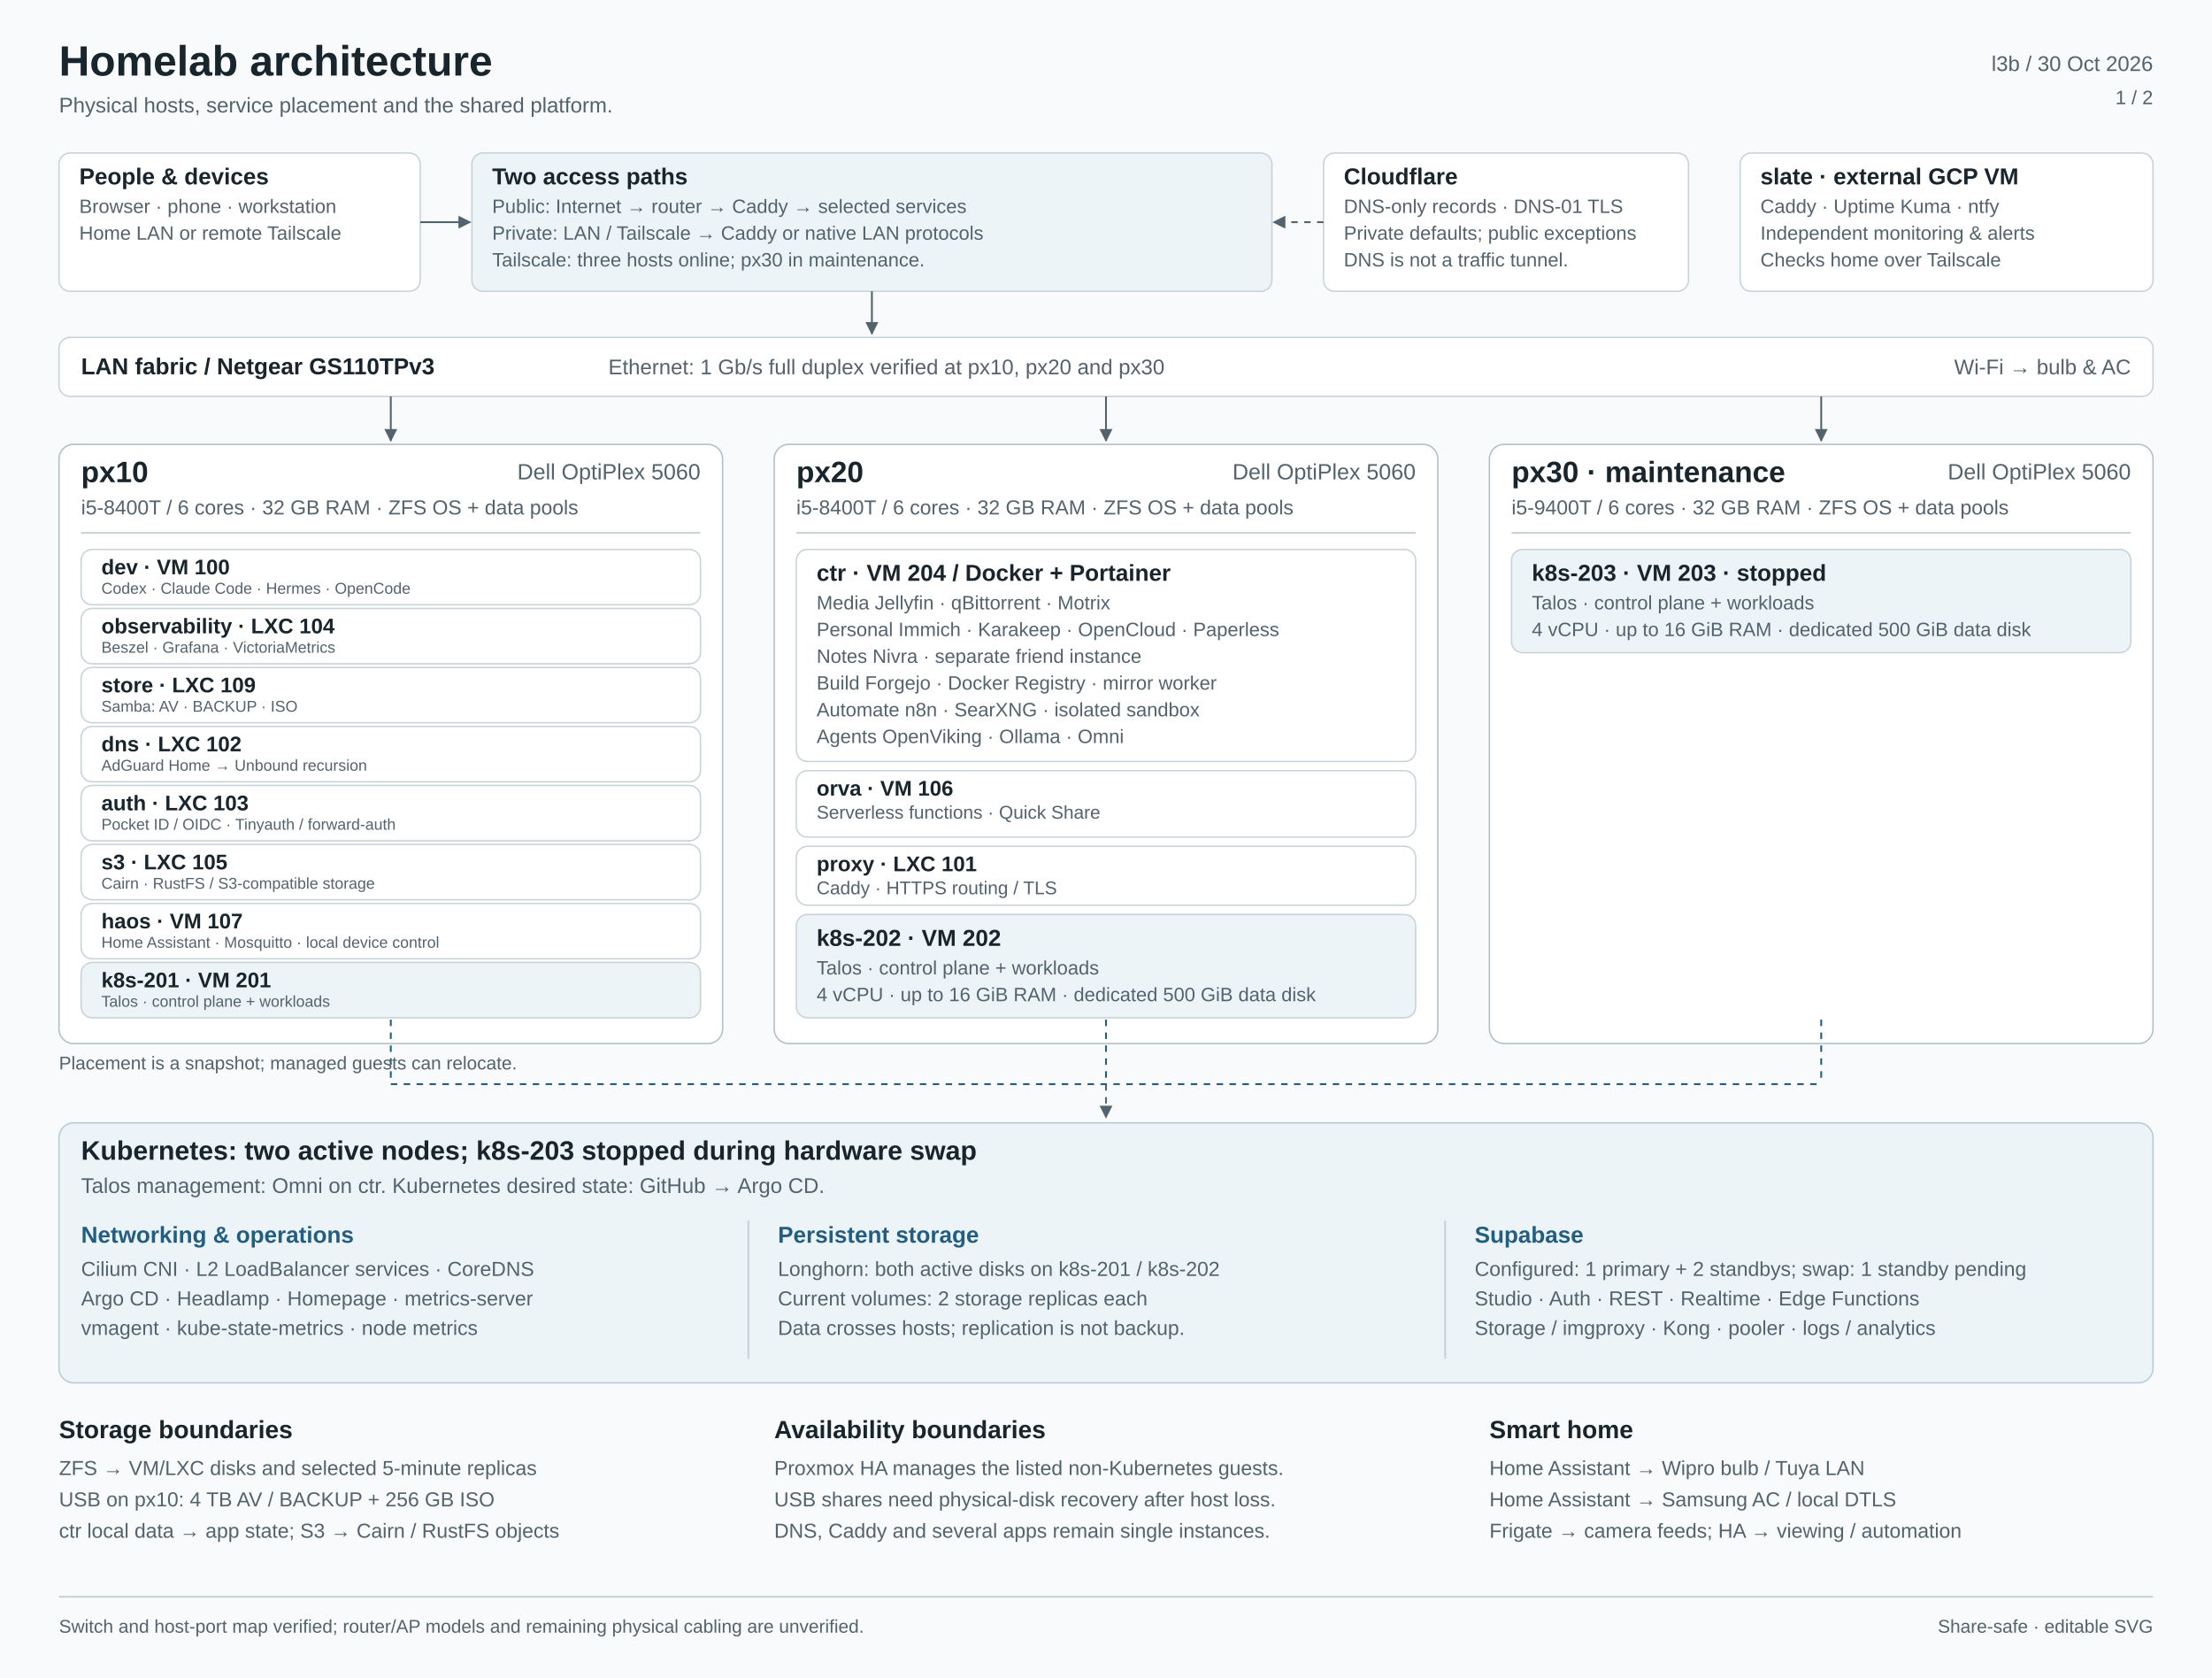
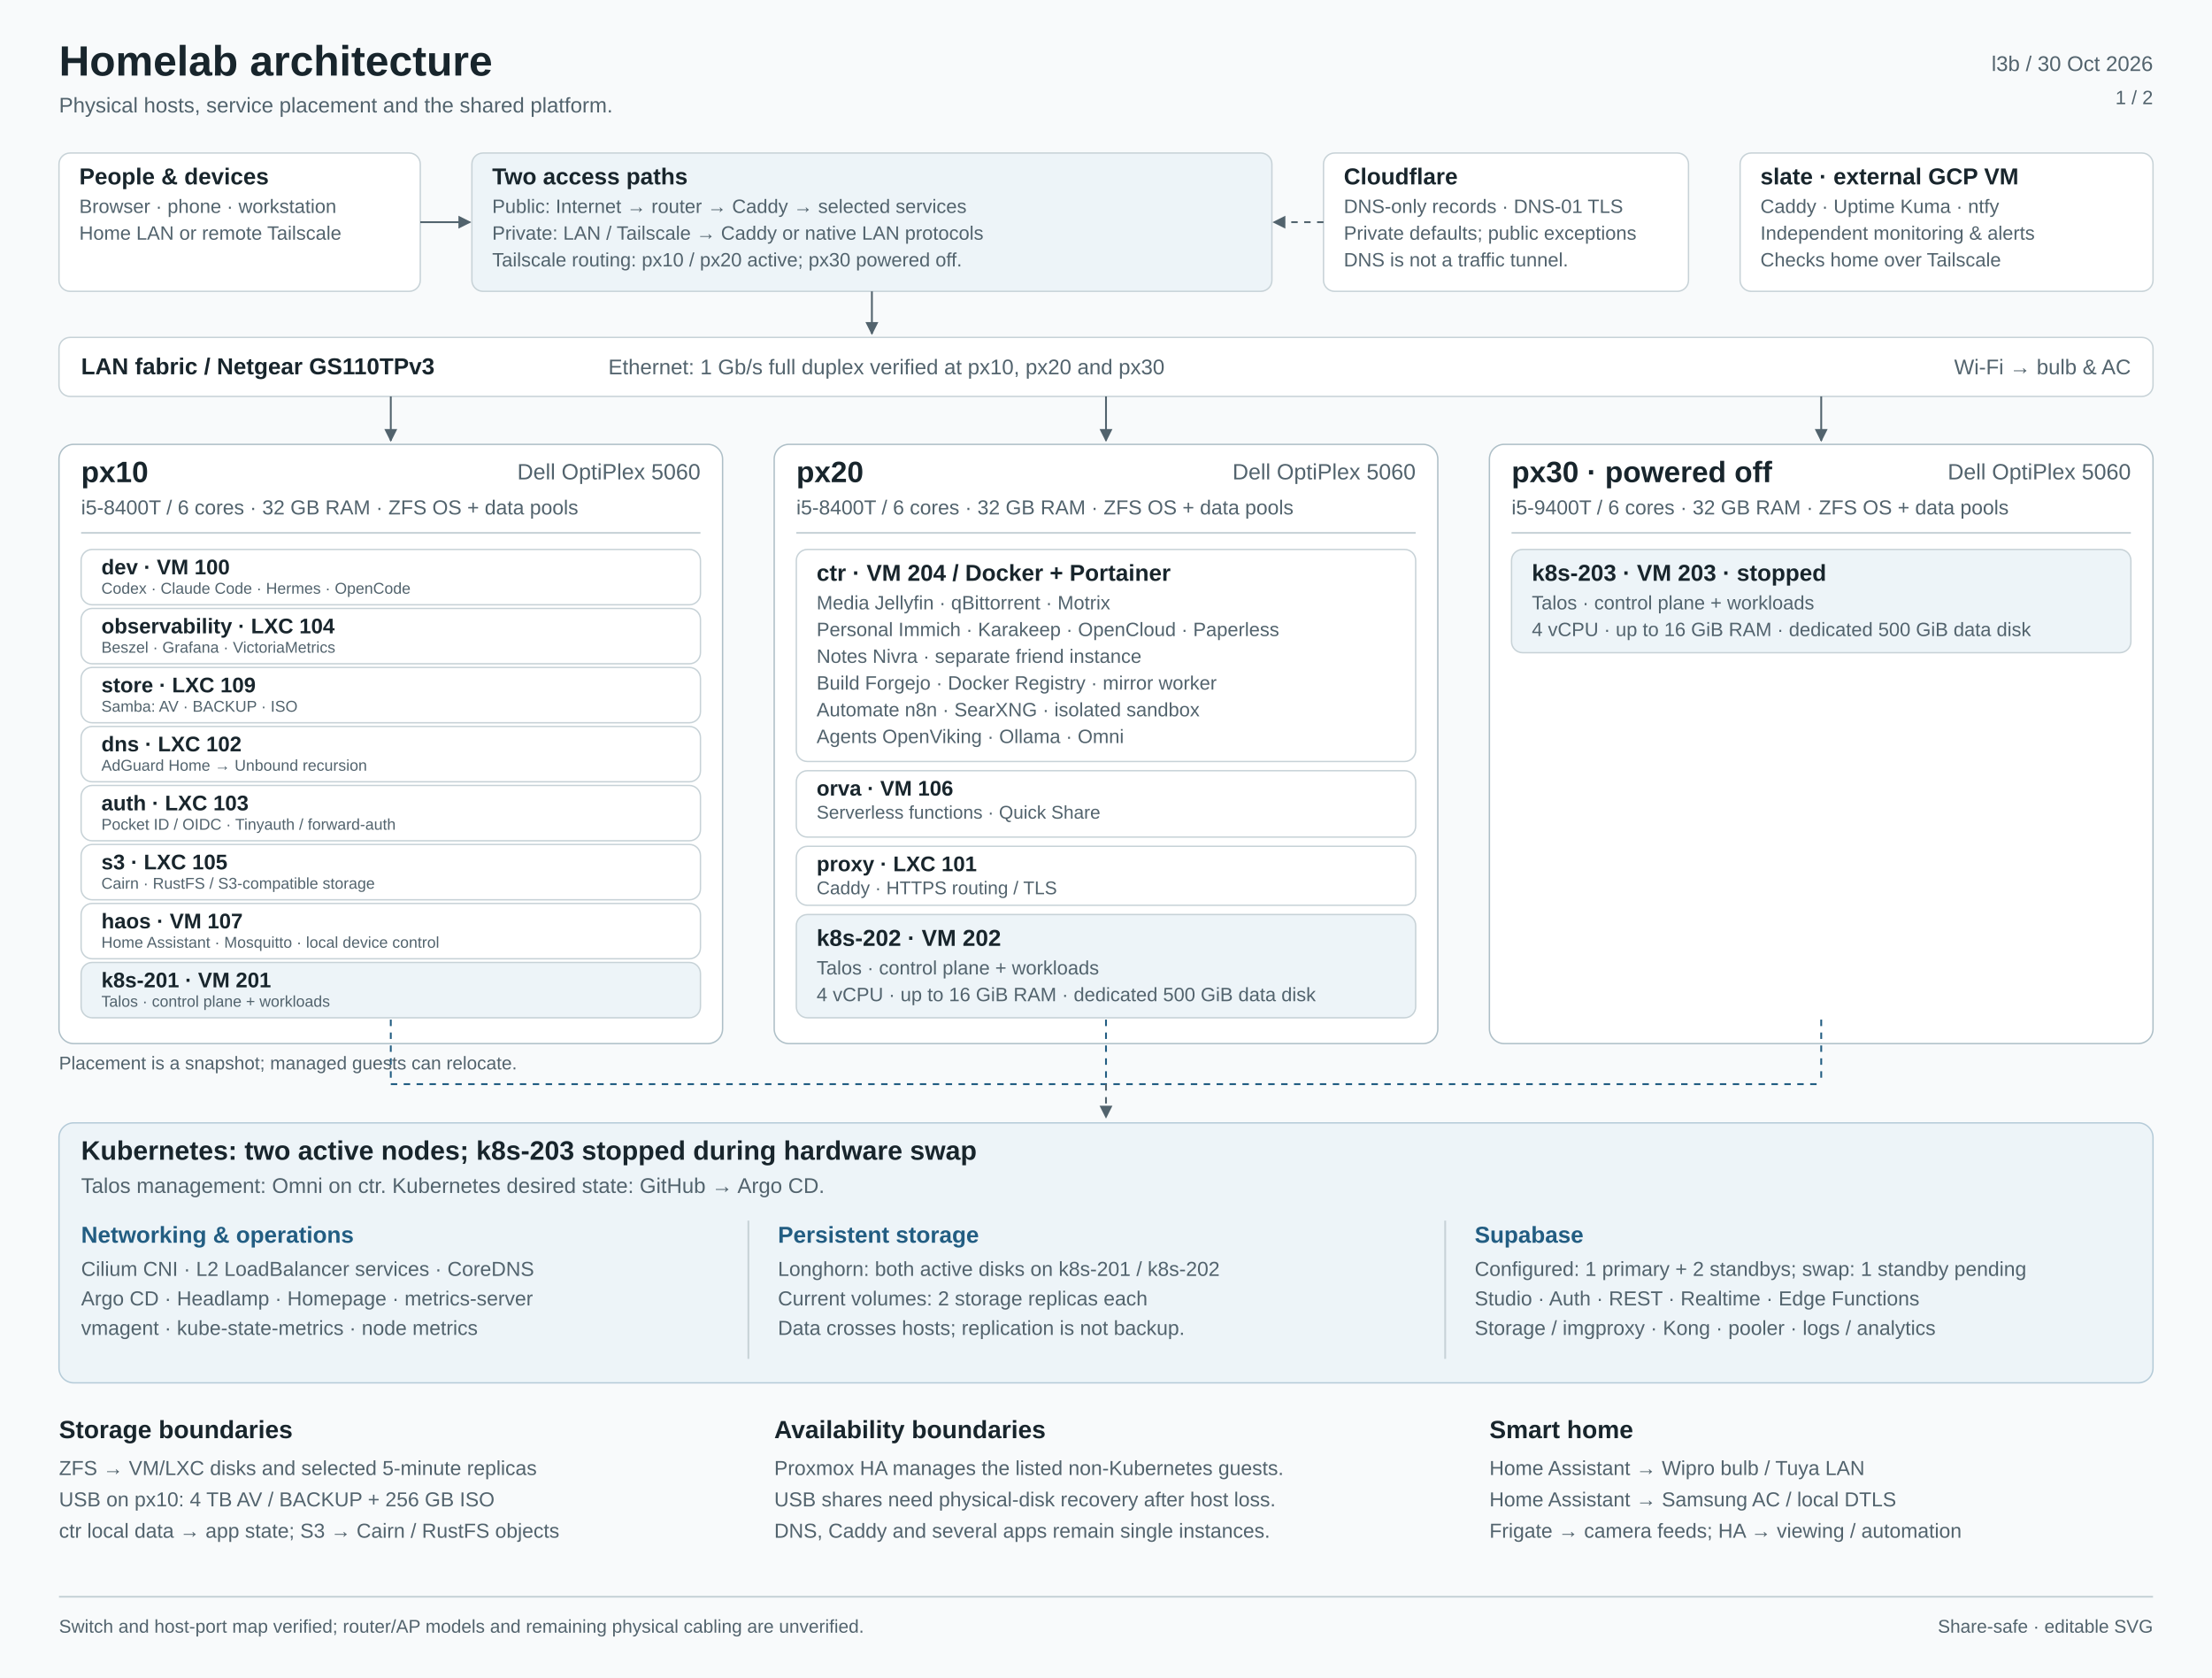
<svg xmlns="http://www.w3.org/2000/svg" width="2400" height="1820" viewBox="0 0 2400 1820" role="img" aria-labelledby="title desc">
  <defs>
    <marker id="arrow" viewBox="0 0 10 10" refX="9" refY="5" markerWidth="7" markerHeight="7" orient="auto-start-reverse">
      <path d="M 0 0 L 10 5 L 0 10 z" fill="#52636d" />
    </marker>
    <marker id="tealArrow" viewBox="0 0 10 10" refX="9" refY="5" markerWidth="7" markerHeight="7" orient="auto-start-reverse">
      <path d="M 0 0 L 10 5 L 0 10 z" fill="#25675d" />
    </marker>
  </defs>
  <rect width="2400" height="1820" fill="#f8fafb" />
  <g font-family="Arial, Liberation Sans, sans-serif">
    <text x="64" y="82" font-size="46" fill="#18252c" font-weight="600">Homelab architecture</text>
    <text x="64" y="122" font-size="23" fill="#52636d" font-weight="400">Physical hosts, service placement and the shared platform.</text>
    <text x="2336" y="77" font-size="23" fill="#52636d" font-weight="400" text-anchor="end">l3b / 30 Oct 2026</text>
    <text x="2336" y="113" font-size="21" fill="#52636d" font-weight="400" text-anchor="end">1 / 2</text>
    <g data-node="true">
      <rect x="64" y="166" width="392" height="150" rx="12" fill="#ffffff" stroke="#c7d2d7" stroke-width="1.5" />
      <text x="86" y="200" font-size="25" fill="#18252c" font-weight="600">People &amp; devices</text>
      <text x="86" y="231" font-size="21" fill="#52636d" font-weight="400">Browser · phone · workstation</text>
      <text x="86" y="260" font-size="21" fill="#52636d" font-weight="400">Home LAN or remote Tailscale</text>
    </g>
    <g data-node="true">
      <rect x="512" y="166" width="868" height="150" rx="12" fill="#edf4f8" stroke="#c7d2d7" stroke-width="1.5" />
      <text x="534" y="200" font-size="25" fill="#18252c" font-weight="600">Two access paths</text>
      <text x="534" y="231" font-size="21" fill="#52636d" font-weight="400">Public: Internet → router → Caddy → selected services</text>
      <text x="534" y="260" font-size="21" fill="#52636d" font-weight="400">Private: LAN / Tailscale → Caddy or native LAN protocols</text>
-       <text x="534" y="289" font-size="21" fill="#52636d" font-weight="400">Tailscale: three hosts online; px30 in maintenance.</text>
+       <text x="534" y="289" font-size="21" fill="#52636d" font-weight="400">Tailscale routing: px10 / px20 active; px30 powered off.</text>
    </g>
    <g data-node="true">
      <rect x="1436" y="166" width="396" height="150" rx="12" fill="#ffffff" stroke="#c7d2d7" stroke-width="1.5" />
      <text x="1458" y="200" font-size="25" fill="#18252c" font-weight="600">Cloudflare</text>
      <text x="1458" y="231" font-size="21" fill="#52636d" font-weight="400">DNS-only records · DNS-01 TLS</text>
      <text x="1458" y="260" font-size="21" fill="#52636d" font-weight="400">Private defaults; public exceptions</text>
      <text x="1458" y="289" font-size="21" fill="#52636d" font-weight="400">DNS is not a traffic tunnel.</text>
    </g>
    <g data-node="true">
      <rect x="1888" y="166" width="448" height="150" rx="12" fill="#ffffff" stroke="#c7d2d7" stroke-width="1.5" />
      <text x="1910" y="200" font-size="25" fill="#18252c" font-weight="600">slate · external GCP VM</text>
      <text x="1910" y="231" font-size="21" fill="#52636d" font-weight="400">Caddy · Uptime Kuma · ntfy</text>
      <text x="1910" y="260" font-size="21" fill="#52636d" font-weight="400">Independent monitoring &amp; alerts</text>
      <text x="1910" y="289" font-size="21" fill="#52636d" font-weight="400">Checks home over Tailscale</text>
    </g>
    <path d="M456 241H510" fill="none" stroke="#52636d" stroke-width="2" stroke-linejoin="round" marker-end="url(#arrow)" />
    <path d="M1436 241H1382" fill="none" stroke="#52636d" stroke-width="2" stroke-linejoin="round" stroke-dasharray="7 7" marker-end="url(#arrow)" />
    <path d="M946 316V362" fill="none" stroke="#52636d" stroke-width="2" stroke-linejoin="round" marker-end="url(#arrow)" />
    <rect x="64" y="366" width="2272" height="64" rx="12" fill="#ffffff" stroke="#c7d2d7" stroke-width="1.5" />
    <text x="88" y="406" font-size="25" fill="#18252c" font-weight="600">LAN fabric / Netgear GS110TPv3</text>
    <text x="660" y="406" font-size="23" fill="#52636d" font-weight="400">Ethernet: 1 Gb/s full duplex verified at px10, px20 and px30</text>
    <text x="2312" y="406" font-size="23" fill="#52636d" font-weight="400" text-anchor="end">Wi-Fi → bulb &amp; AC</text>
    <path d="M424 430V478" fill="none" stroke="#52636d" stroke-width="2" stroke-linejoin="round" marker-end="url(#arrow)" />
    <path d="M1200 430V478" fill="none" stroke="#52636d" stroke-width="2" stroke-linejoin="round" marker-end="url(#arrow)" />
    <path d="M1976 430V478" fill="none" stroke="#52636d" stroke-width="2" stroke-linejoin="round" marker-end="url(#arrow)" />
    <rect x="64" y="482" width="720" height="650" rx="16" fill="#ffffff" stroke="#aebfc7" stroke-width="1.5" />
    <text x="88" y="523" font-size="32" fill="#18252c" font-weight="600">px10</text>
    <text x="760" y="520" font-size="24" fill="#52636d" font-weight="400" text-anchor="end">Dell OptiPlex 5060</text>
    <text x="88" y="558" font-size="22" fill="#52636d" font-weight="400">i5-8400T / 6 cores · 32 GB RAM · ZFS OS + data pools</text>
    <path d="M88 578H760" fill="none" stroke="#c7d2d7" stroke-width="2" stroke-linejoin="round" />
    <rect x="840" y="482" width="720" height="650" rx="16" fill="#ffffff" stroke="#aebfc7" stroke-width="1.5" />
    <text x="864" y="523" font-size="32" fill="#18252c" font-weight="600">px20</text>
    <text x="1536" y="520" font-size="24" fill="#52636d" font-weight="400" text-anchor="end">Dell OptiPlex 5060</text>
    <text x="864" y="558" font-size="22" fill="#52636d" font-weight="400">i5-8400T / 6 cores · 32 GB RAM · ZFS OS + data pools</text>
    <path d="M864 578H1536" fill="none" stroke="#c7d2d7" stroke-width="2" stroke-linejoin="round" />
    <rect x="1616" y="482" width="720" height="650" rx="16" fill="#ffffff" stroke="#aebfc7" stroke-width="1.5" />
-     <text x="1640" y="523" font-size="32" fill="#18252c" font-weight="600">px30 · maintenance</text>
+     <text x="1640" y="523" font-size="32" fill="#18252c" font-weight="600">px30 · powered off</text>
    <text x="2312" y="520" font-size="24" fill="#52636d" font-weight="400" text-anchor="end">Dell OptiPlex 5060</text>
    <text x="1640" y="558" font-size="22" fill="#52636d" font-weight="400">i5-9400T / 6 cores · 32 GB RAM · ZFS OS + data pools</text>
    <path d="M1640 578H2312" fill="none" stroke="#c7d2d7" stroke-width="2" stroke-linejoin="round" />
    <g data-node="true">
      <rect x="88" y="596" width="672" height="60" rx="12" fill="#ffffff" stroke="#c7d2d7" stroke-width="1.5" />
      <text x="110" y="623" font-size="23" fill="#18252c" font-weight="600">dev · VM 100</text>
      <text x="110" y="644" font-size="17" fill="#52636d" font-weight="400">Codex · Claude Code · Hermes · OpenCode</text>
    </g>
    <g data-node="true">
      <rect x="88" y="660" width="672" height="60" rx="12" fill="#ffffff" stroke="#c7d2d7" stroke-width="1.5" />
      <text x="110" y="687" font-size="23" fill="#18252c" font-weight="600">observability · LXC 104</text>
      <text x="110" y="708" font-size="17" fill="#52636d" font-weight="400">Beszel · Grafana · VictoriaMetrics</text>
    </g>
    <g data-node="true">
      <rect x="88" y="724" width="672" height="60" rx="12" fill="#ffffff" stroke="#c7d2d7" stroke-width="1.5" />
      <text x="110" y="751" font-size="23" fill="#18252c" font-weight="600">store · LXC 109</text>
      <text x="110" y="772" font-size="17" fill="#52636d" font-weight="400">Samba: AV · BACKUP · ISO</text>
    </g>
    <g data-node="true">
      <rect x="864" y="596" width="672" height="230" rx="12" fill="#ffffff" stroke="#c7d2d7" stroke-width="1.5" />
      <text x="886" y="630" font-size="25" fill="#18252c" font-weight="600">ctr · VM 204 / Docker + Portainer</text>
      <text x="886" y="661" font-size="21" fill="#52636d" font-weight="400">Media       Jellyfin · qBittorrent · Motrix</text>
      <text x="886" y="690" font-size="21" fill="#52636d" font-weight="400">Personal   Immich · Karakeep · OpenCloud · Paperless</text>
      <text x="886" y="719" font-size="21" fill="#52636d" font-weight="400">Notes       Nivra · separate friend instance</text>
      <text x="886" y="748" font-size="21" fill="#52636d" font-weight="400">Build        Forgejo · Docker Registry · mirror worker</text>
      <text x="886" y="777" font-size="21" fill="#52636d" font-weight="400">Automate n8n · SearXNG · isolated sandbox</text>
      <text x="886" y="806" font-size="21" fill="#52636d" font-weight="400">Agents     OpenViking · Ollama · Omni</text>
    </g>
    <g data-node="true">
      <rect x="864" y="836" width="672" height="72" rx="12" fill="#ffffff" stroke="#c7d2d7" stroke-width="1.5" />
      <text x="886" y="863" font-size="23" fill="#18252c" font-weight="600">orva · VM 106</text>
      <text x="886" y="888" font-size="20" fill="#52636d" font-weight="400">Serverless functions · Quick Share</text>
    </g>
    <g data-node="true">
      <rect x="864" y="918" width="672" height="64" rx="12" fill="#ffffff" stroke="#c7d2d7" stroke-width="1.5" />
      <text x="886" y="945" font-size="23" fill="#18252c" font-weight="600">proxy · LXC 101</text>
      <text x="886" y="970" font-size="20" fill="#52636d" font-weight="400">Caddy · HTTPS routing / TLS</text>
    </g>
    <g data-node="true">
      <rect x="88" y="788" width="672" height="60" rx="12" fill="#ffffff" stroke="#c7d2d7" stroke-width="1.5" />
      <text x="110" y="815" font-size="23" fill="#18252c" font-weight="600">dns · LXC 102</text>
      <text x="110" y="836" font-size="17" fill="#52636d" font-weight="400">AdGuard Home → Unbound recursion</text>
    </g>
    <g data-node="true">
      <rect x="88" y="852" width="672" height="60" rx="12" fill="#ffffff" stroke="#c7d2d7" stroke-width="1.5" />
      <text x="110" y="879" font-size="23" fill="#18252c" font-weight="600">auth · LXC 103</text>
      <text x="110" y="900" font-size="17" fill="#52636d" font-weight="400">Pocket ID / OIDC · Tinyauth / forward-auth</text>
    </g>
    <g data-node="true">
      <rect x="88" y="916" width="672" height="60" rx="12" fill="#ffffff" stroke="#c7d2d7" stroke-width="1.5" />
      <text x="110" y="943" font-size="23" fill="#18252c" font-weight="600">s3 · LXC 105</text>
      <text x="110" y="964" font-size="17" fill="#52636d" font-weight="400">Cairn · RustFS / S3-compatible storage</text>
    </g>
    <g data-node="true">
      <rect x="88" y="980" width="672" height="60" rx="12" fill="#ffffff" stroke="#c7d2d7" stroke-width="1.5" />
      <text x="110" y="1007" font-size="23" fill="#18252c" font-weight="600">haos · VM 107</text>
      <text x="110" y="1028" font-size="17" fill="#52636d" font-weight="400">Home Assistant · Mosquitto · local device control</text>
    </g>
    <g data-node="true">
      <rect x="88" y="1044" width="672" height="60" rx="12" fill="#edf4f8" stroke="#c7d2d7" stroke-width="1.5" />
      <text x="110" y="1071" font-size="23" fill="#18252c" font-weight="600">k8s-201 · VM 201</text>
      <text x="110" y="1092" font-size="17" fill="#52636d" font-weight="400">Talos · control plane + workloads</text>
    </g>
    <g data-node="true">
      <rect x="864" y="992" width="672" height="112" rx="12" fill="#edf4f8" stroke="#c7d2d7" stroke-width="1.5" />
      <text x="886" y="1026" font-size="25" fill="#18252c" font-weight="600">k8s-202 · VM 202</text>
      <text x="886" y="1057" font-size="21" fill="#52636d" font-weight="400">Talos · control plane + workloads</text>
      <text x="886" y="1086" font-size="21" fill="#52636d" font-weight="400">4 vCPU · up to 16 GiB RAM · dedicated 500 GiB data disk</text>
    </g>
    <g data-node="true">
      <rect x="1640" y="596" width="672" height="112" rx="12" fill="#edf4f8" stroke="#c7d2d7" stroke-width="1.5" />
      <text x="1662" y="630" font-size="25" fill="#18252c" font-weight="600">k8s-203 · VM 203 · stopped</text>
      <text x="1662" y="661" font-size="21" fill="#52636d" font-weight="400">Talos · control plane + workloads</text>
      <text x="1662" y="690" font-size="21" fill="#52636d" font-weight="400">4 vCPU · up to 16 GiB RAM · dedicated 500 GiB data disk</text>
    </g>
    <path d="M424 1106V1176" fill="none" stroke="#225d82" stroke-width="2" stroke-linejoin="round" stroke-dasharray="7 7" />
    <path d="M1200 1106V1176" fill="none" stroke="#225d82" stroke-width="2" stroke-linejoin="round" stroke-dasharray="7 7" />
    <path d="M1976 1106V1176" fill="none" stroke="#225d82" stroke-width="2" stroke-linejoin="round" stroke-dasharray="7 7" />
    <path d="M424 1176H1976" fill="none" stroke="#225d82" stroke-width="2" stroke-linejoin="round" stroke-dasharray="7 7" />
    <path d="M1200 1176V1212" fill="none" stroke="#52636d" stroke-width="2" stroke-linejoin="round" stroke-dasharray="7 7" marker-end="url(#arrow)" />
    <text x="64" y="1160" font-size="20" fill="#52636d" font-weight="400">Placement is a snapshot; managed guests can relocate.</text>
    <rect x="64" y="1218" width="2272" height="282" rx="16" fill="#edf4f8" stroke="#b5cbd8" stroke-width="1.5" />
    <text x="88" y="1258" font-size="29" fill="#18252c" font-weight="600">Kubernetes: two active nodes; k8s-203 stopped during hardware swap</text>
    <text x="88" y="1294" font-size="23" fill="#52636d" font-weight="400">Talos management: Omni on ctr. Kubernetes desired state: GitHub → Argo CD.</text>
    <path d="M812 1324V1474" fill="none" stroke="#c7d2d7" stroke-width="2" stroke-linejoin="round" />
    <path d="M1568 1324V1474" fill="none" stroke="#c7d2d7" stroke-width="2" stroke-linejoin="round" />
    <text x="88" y="1348" font-size="25" fill="#225d82" font-weight="600">Networking &amp; operations</text>
    <text x="88" y="1384" font-size="22" fill="#52636d" font-weight="400">Cilium CNI · L2 LoadBalancer services · CoreDNS</text>
    <text x="88" y="1416" font-size="22" fill="#52636d" font-weight="400">Argo CD · Headlamp · Homepage · metrics-server</text>
    <text x="88" y="1448" font-size="22" fill="#52636d" font-weight="400">vmagent · kube-state-metrics · node metrics</text>
    <text x="844" y="1348" font-size="25" fill="#225d82" font-weight="600">Persistent storage</text>
    <text x="844" y="1384" font-size="22" fill="#52636d" font-weight="400">Longhorn: both active disks on k8s-201 / k8s-202</text>
    <text x="844" y="1416" font-size="22" fill="#52636d" font-weight="400">Current volumes: 2 storage replicas each</text>
    <text x="844" y="1448" font-size="22" fill="#52636d" font-weight="400">Data crosses hosts; replication is not backup.</text>
    <text x="1600" y="1348" font-size="25" fill="#225d82" font-weight="600">Supabase</text>
    <text x="1600" y="1384" font-size="22" fill="#52636d" font-weight="400">Configured: 1 primary + 2 standbys; swap: 1 standby pending</text>
    <text x="1600" y="1416" font-size="22" fill="#52636d" font-weight="400">Studio · Auth · REST · Realtime · Edge Functions</text>
    <text x="1600" y="1448" font-size="22" fill="#52636d" font-weight="400">Storage / imgproxy · Kong · pooler · logs / analytics</text>
    <text x="64" y="1560" font-size="27" fill="#18252c" font-weight="600">Storage boundaries</text>
    <text x="840" y="1560" font-size="27" fill="#18252c" font-weight="600">Availability boundaries</text>
    <text x="1616" y="1560" font-size="27" fill="#18252c" font-weight="600">Smart home</text>
    <text x="64" y="1600" font-size="22" fill="#52636d" font-weight="400">ZFS → VM/LXC disks and selected 5-minute replicas</text>
    <text x="64" y="1634" font-size="22" fill="#52636d" font-weight="400">USB on px10: 4 TB AV / BACKUP + 256 GB ISO</text>
    <text x="64" y="1668" font-size="22" fill="#52636d" font-weight="400">ctr local data → app state; S3 → Cairn / RustFS objects</text>
    <text x="840" y="1600" font-size="22" fill="#52636d" font-weight="400">Proxmox HA manages the listed non-Kubernetes guests.</text>
    <text x="840" y="1634" font-size="22" fill="#52636d" font-weight="400">USB shares need physical-disk recovery after host loss.</text>
    <text x="840" y="1668" font-size="22" fill="#52636d" font-weight="400">DNS, Caddy and several apps remain single instances.</text>
    <text x="1616" y="1600" font-size="22" fill="#52636d" font-weight="400">Home Assistant → Wipro bulb / Tuya LAN</text>
    <text x="1616" y="1634" font-size="22" fill="#52636d" font-weight="400">Home Assistant → Samsung AC / local DTLS</text>
    <text x="1616" y="1668" font-size="22" fill="#52636d" font-weight="400">Frigate → camera feeds; HA → viewing / automation</text>
    <path d="M64 1732H2336" fill="none" stroke="#c7d2d7" stroke-width="2" stroke-linejoin="round" />
    <text x="64" y="1771" font-size="20" fill="#52636d" font-weight="400">Switch and host-port map verified; router/AP models and remaining physical cabling are unverified.</text>
    <text x="2336" y="1771" font-size="20" fill="#52636d" font-weight="400" text-anchor="end">Share-safe · editable SVG</text>
  </g>
</svg>
